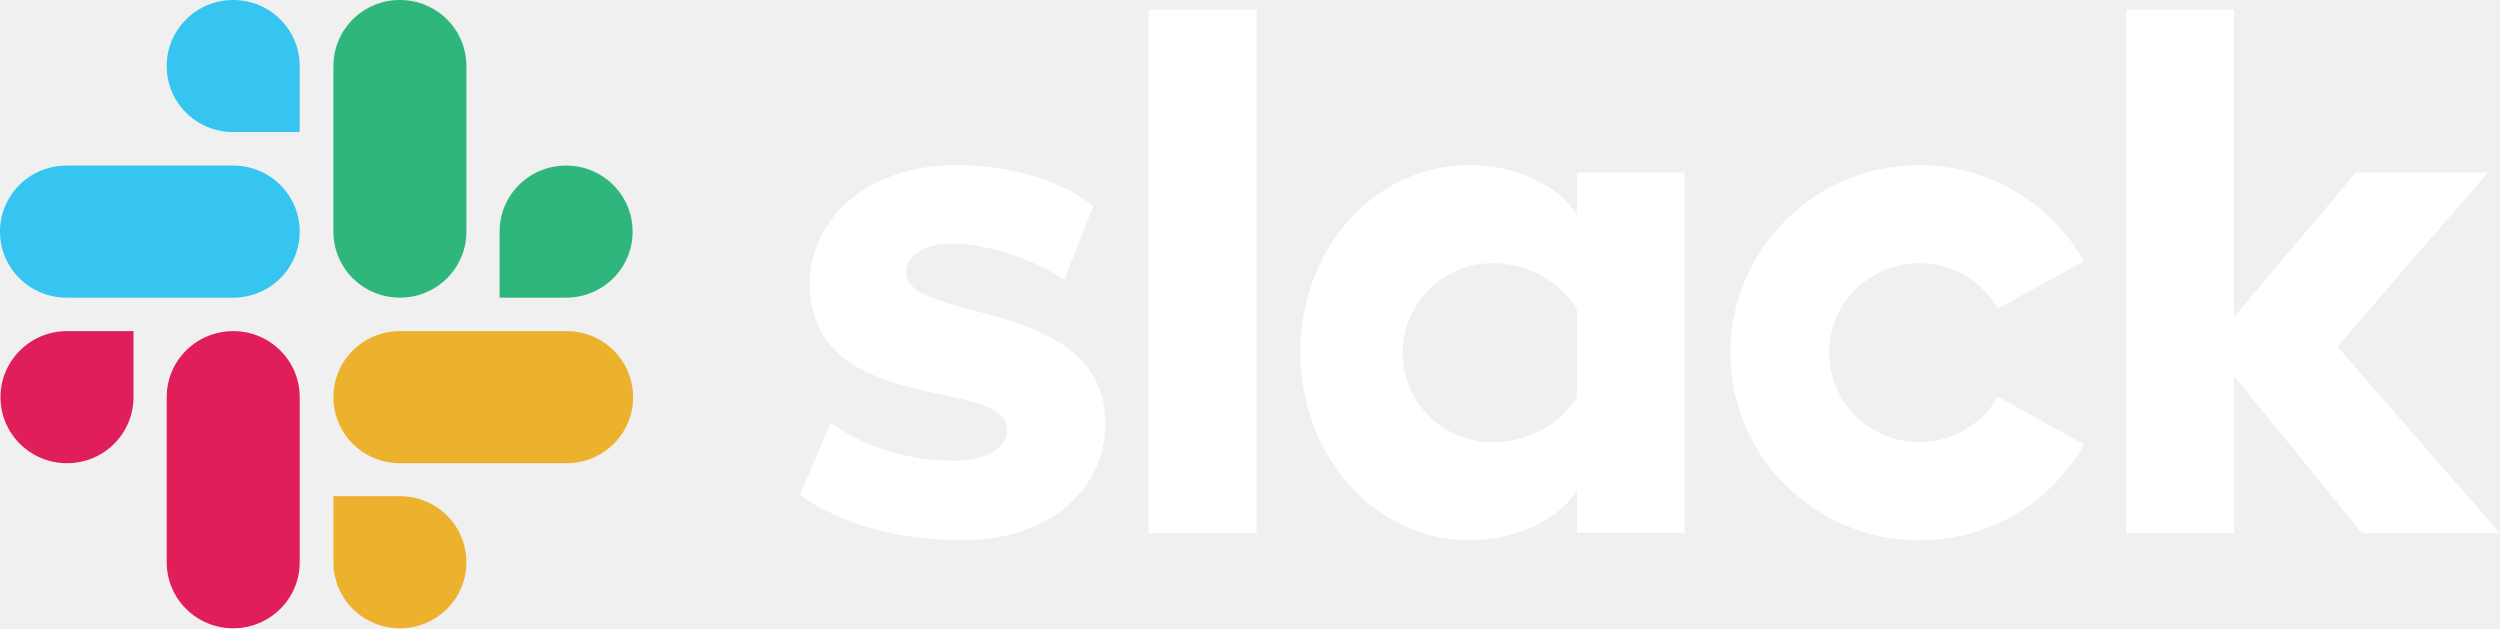
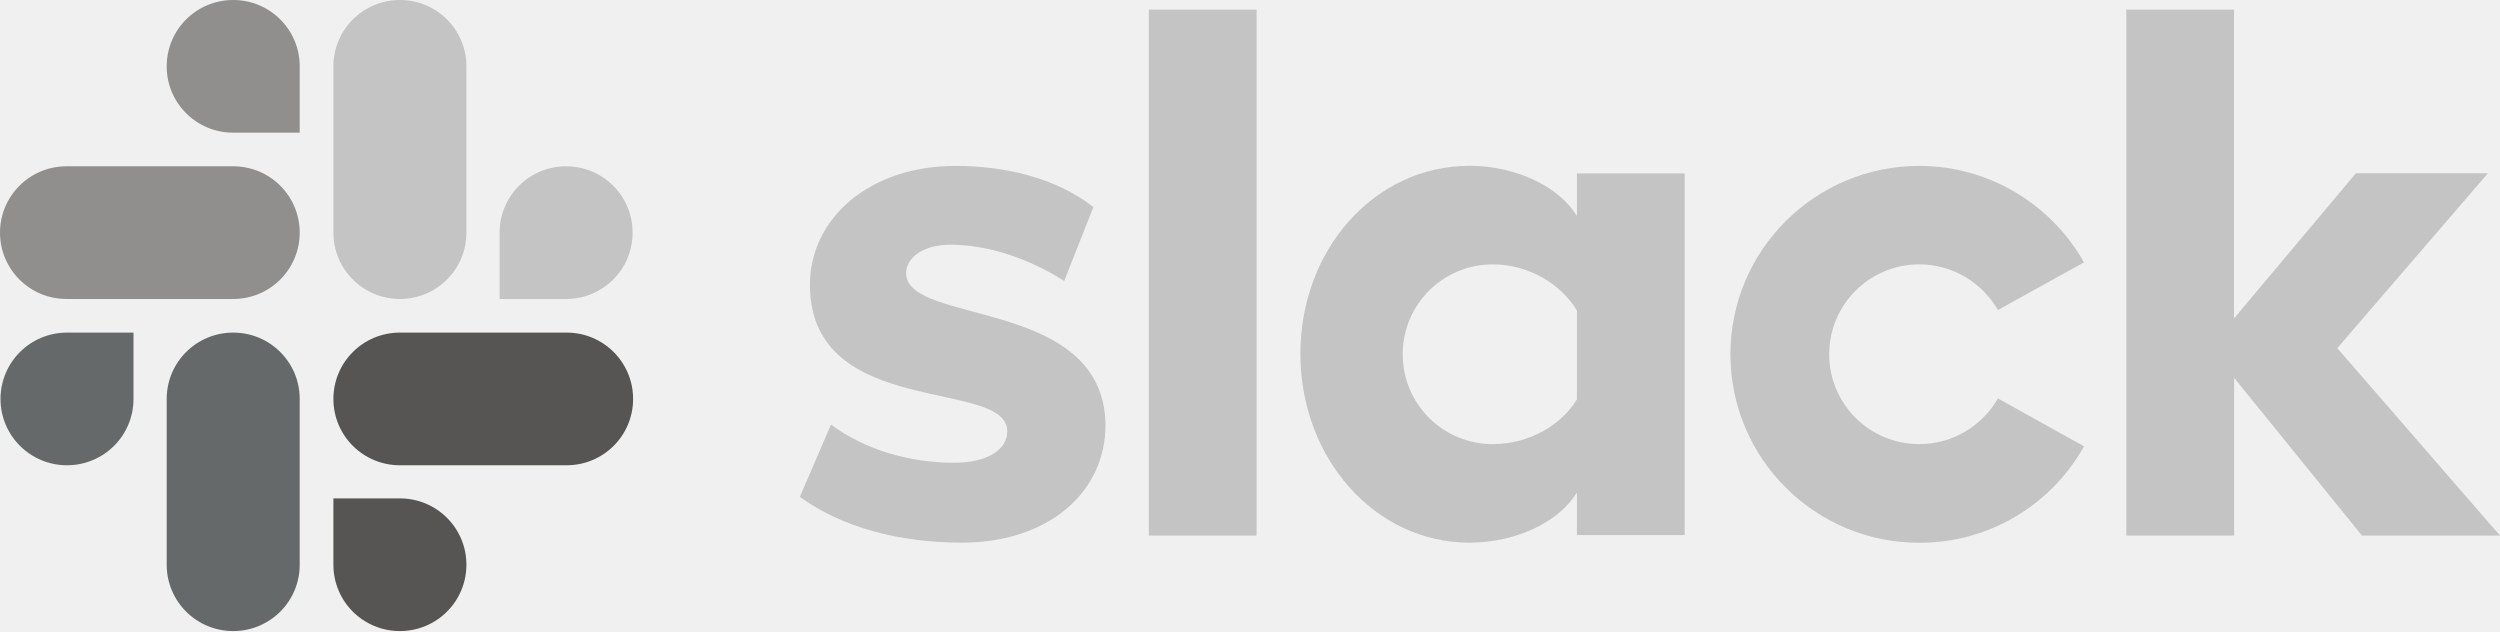
- <svg xmlns="http://www.w3.org/2000/svg" width="191" height="48" viewBox="0 0 191 48" fill="none">
-   <g clip-path="url(#clip0_784:47)">
-     <path fill-rule="evenodd" clip-rule="evenodd" d="M61.105 37.795L63.488 32.294C66.063 34.206 69.493 35.2 72.878 35.2C75.376 35.2 76.957 34.243 76.957 32.794C76.919 28.742 61.991 31.914 61.876 21.754C61.838 16.595 66.453 12.618 72.992 12.618C76.881 12.618 80.762 13.575 83.535 15.752L81.305 21.367C78.768 19.759 75.613 18.613 72.61 18.613C70.57 18.613 69.226 19.569 69.226 20.791C69.264 24.767 84.307 22.589 84.46 32.294C84.46 37.567 79.96 41.277 73.497 41.277C68.76 41.27 64.413 40.162 61.105 37.795V37.795ZM152.639 30.305C151.447 32.369 149.217 33.781 146.634 33.781C142.822 33.781 139.751 30.723 139.751 26.944C139.751 23.165 142.83 20.108 146.634 20.108C149.209 20.108 151.447 21.519 152.639 23.583L159.217 19.956C156.757 15.601 152.02 12.618 146.634 12.618C138.666 12.618 132.202 19.038 132.202 26.952C132.202 34.866 138.666 41.285 146.634 41.285C152.059 41.285 156.757 38.341 159.217 33.948L152.639 30.305ZM87.768 0.729H96.004V40.739H87.768V0.729ZM162.449 0.729V40.739H170.685V28.735L180.457 40.739H191L178.569 26.481L190.075 13.18H179.99L170.677 24.22V0.729H162.449Z" fill="white" />
-     <path d="M120.475 30.381C119.283 32.331 116.823 33.781 114.05 33.781C110.238 33.781 107.166 30.723 107.166 26.944C107.166 23.165 110.245 20.108 114.05 20.108C116.823 20.108 119.283 21.633 120.475 23.621V30.381ZM120.475 13.188V16.435C119.131 14.181 115.784 12.611 112.277 12.611C105.042 12.611 99.351 18.954 99.351 26.906C99.351 34.858 105.042 41.277 112.277 41.277C115.777 41.277 119.123 39.714 120.475 37.453V40.701H128.711V13.188H120.475Z" fill="white" />
-     <path fill-rule="evenodd" clip-rule="evenodd" d="M10.199 30.343C10.199 33.136 7.93 35.389 5.119 35.389C2.307 35.389 0.038 33.128 0.038 30.343C0.038 27.559 2.307 25.298 5.119 25.298H10.199V30.343ZM12.736 30.343C12.736 27.551 15.005 25.298 17.816 25.298C20.628 25.298 22.897 27.551 22.897 30.343V42.954C22.897 45.746 20.628 48 17.816 48C15.005 48 12.736 45.746 12.736 42.954V30.343Z" fill="#E01E5A" />
-     <path fill-rule="evenodd" clip-rule="evenodd" d="M17.817 10.092C15.005 10.092 12.736 7.838 12.736 5.046C12.736 2.254 15.005 0 17.817 0C20.628 0 22.897 2.254 22.897 5.046V10.092H17.817ZM17.817 12.649C20.628 12.649 22.897 14.902 22.897 17.695C22.897 20.487 20.628 22.74 17.817 22.74H5.081C2.269 22.74 0 20.479 0 17.695C0 14.91 2.269 12.649 5.081 12.649H17.817Z" fill="#36C5F0" />
-     <path fill-rule="evenodd" clip-rule="evenodd" d="M38.169 17.695C38.169 14.902 40.438 12.649 43.25 12.649C46.062 12.649 48.331 14.902 48.331 17.695C48.331 20.487 46.062 22.74 43.25 22.74H38.169V17.695ZM35.633 17.695C35.633 20.487 33.364 22.74 30.552 22.74C27.741 22.74 25.472 20.487 25.472 17.695V5.046C25.472 2.254 27.741 0 30.552 0C33.364 0 35.633 2.254 35.633 5.046V17.695Z" fill="#2EB67D" />
-     <path fill-rule="evenodd" clip-rule="evenodd" d="M30.552 37.908C33.364 37.908 35.633 40.162 35.633 42.954C35.633 45.746 33.364 48 30.552 48C27.741 48 25.472 45.746 25.472 42.954V37.908H30.552ZM30.552 35.389C27.741 35.389 25.472 33.136 25.472 30.343C25.472 27.551 27.741 25.298 30.552 25.298H43.288C46.1 25.298 48.369 27.551 48.369 30.343C48.369 33.136 46.1 35.389 43.288 35.389H30.552Z" fill="#ECB22E" />
-   </g>
-   <defs>
-     <clipPath id="clip0_784:47">
-       <rect width="191" height="48" fill="white" />
-     </clipPath>
-   </defs>
+ <svg xmlns="http://www.w3.org/2000/svg" width="103" height="26" viewBox="0 0 103 26" fill="none">
+   <path fill-rule="evenodd" clip-rule="evenodd" d="M32.952 20.472L34.238 17.492C35.626 18.528 37.476 19.066 39.301 19.066C40.648 19.066 41.501 18.549 41.501 17.764C41.48 15.569 33.43 17.287 33.368 11.783C33.348 8.989 35.836 6.835 39.363 6.835C41.46 6.835 43.553 7.353 45.048 8.532L43.845 11.574C42.478 10.703 40.776 10.082 39.157 10.082C38.057 10.082 37.332 10.6 37.332 11.261C37.352 13.415 45.465 12.236 45.547 17.492C45.547 20.349 43.12 22.358 39.635 22.358C37.08 22.354 34.736 21.754 32.952 20.472V20.472ZM82.314 16.415C81.671 17.533 80.468 18.298 79.076 18.298C77.02 18.298 75.363 16.642 75.363 14.595C75.363 12.548 77.024 10.892 79.076 10.892C80.464 10.892 81.671 11.656 82.314 12.774L85.861 10.809C84.534 8.45 81.98 6.835 79.076 6.835C74.778 6.835 71.293 10.312 71.293 14.599C71.293 18.886 74.778 22.363 79.076 22.363C82.001 22.363 84.534 20.768 85.861 18.388L82.314 16.415ZM47.331 0.395H51.772V22.067H47.331V0.395ZM87.604 0.395V22.067H92.045V15.565L97.315 22.067H103L96.297 14.344L102.502 7.139H97.063L92.041 13.119V0.395H87.604Z" fill="#C4C4C4" />
+   <path d="M64.968 16.456C64.325 17.513 62.999 18.298 61.503 18.298C59.447 18.298 57.791 16.641 57.791 14.595C57.791 12.548 59.451 10.892 61.503 10.892C62.999 10.892 64.325 11.718 64.968 12.794V16.456ZM64.968 7.143V8.902C64.243 7.682 62.438 6.831 60.547 6.831C56.646 6.831 53.576 10.267 53.576 14.574C53.576 18.881 56.646 22.358 60.547 22.358C62.434 22.358 64.239 21.512 64.968 20.287V22.046H69.409V7.143H64.968Z" fill="#C4C4C4" />
+   <path fill-rule="evenodd" clip-rule="evenodd" d="M5.5 16.436C5.5 17.948 4.276 19.169 2.76 19.169C1.244 19.169 0.021 17.944 0.021 16.436C0.021 14.928 1.244 13.703 2.76 13.703H5.5V16.436ZM6.868 16.436C6.868 14.924 8.092 13.703 9.608 13.703C11.124 13.703 12.348 14.924 12.348 16.436V23.267C12.348 24.779 11.124 26 9.608 26C8.092 26 6.868 24.779 6.868 23.267V16.436Z" fill="#66696A" />
+   <path fill-rule="evenodd" clip-rule="evenodd" d="M9.608 5.466C8.092 5.466 6.868 4.246 6.868 2.733C6.868 1.221 8.092 0 9.608 0C11.124 0 12.348 1.221 12.348 2.733V5.466H9.608ZM9.608 6.851C11.124 6.851 12.348 8.072 12.348 9.585C12.348 11.097 11.124 12.318 9.608 12.318H2.74C1.224 12.318 0 11.093 0 9.585C0 8.076 1.224 6.851 2.74 6.851H9.608Z" fill="#908F8E" />
+   <path fill-rule="evenodd" clip-rule="evenodd" d="M20.584 9.585C20.584 8.072 21.807 6.851 23.324 6.851C24.84 6.851 26.063 8.072 26.063 9.585C26.063 11.097 24.84 12.318 23.324 12.318H20.584V9.585ZM19.216 9.585C19.216 11.097 17.992 12.318 16.476 12.318C14.96 12.318 13.736 11.097 13.736 9.585V2.733C13.736 1.221 14.96 0 16.476 0C17.992 0 19.216 1.221 19.216 2.733V9.585Z" fill="#C4C4C4" />
+   <path fill-rule="evenodd" clip-rule="evenodd" d="M16.476 20.534C17.992 20.534 19.216 21.754 19.216 23.267C19.216 24.779 17.992 26 16.476 26C14.96 26 13.736 24.779 13.736 23.267V20.534H16.476ZM16.476 19.169C14.96 19.169 13.736 17.948 13.736 16.436C13.736 14.924 14.96 13.703 16.476 13.703H23.344C24.86 13.703 26.084 14.924 26.084 16.436C26.084 17.948 24.86 19.169 23.344 19.169H16.476Z" fill="#575554" />
</svg>
